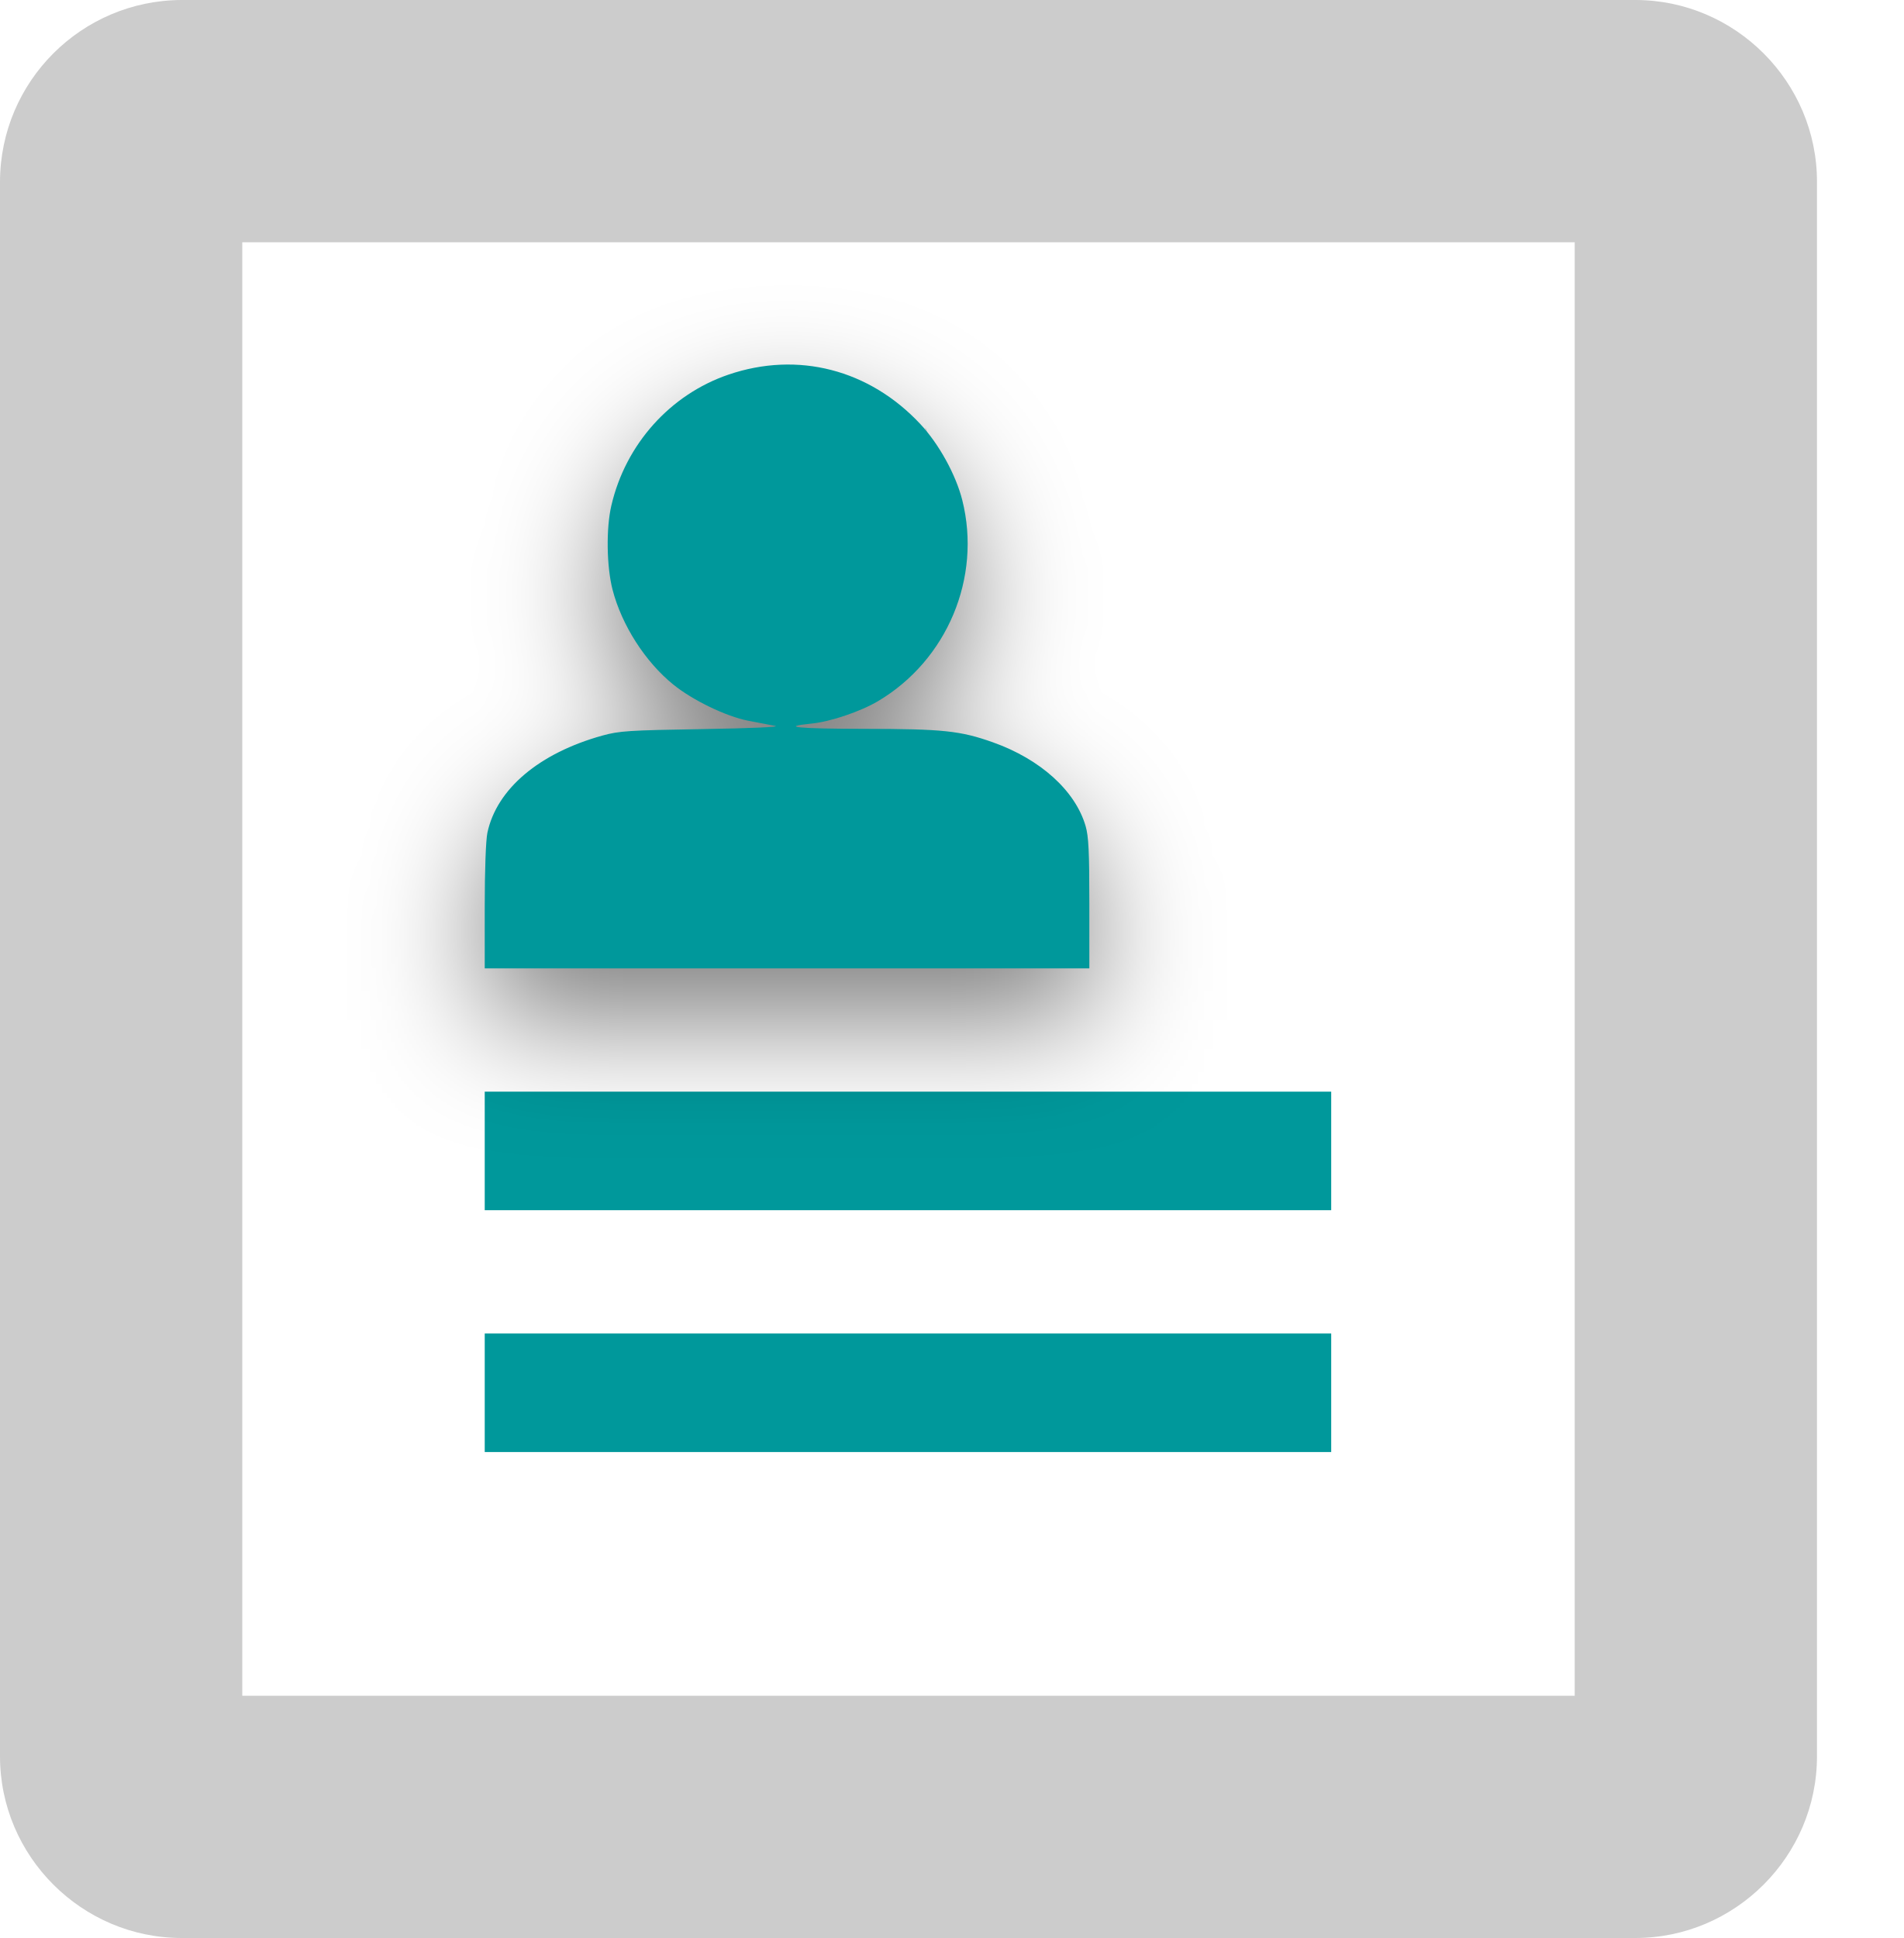
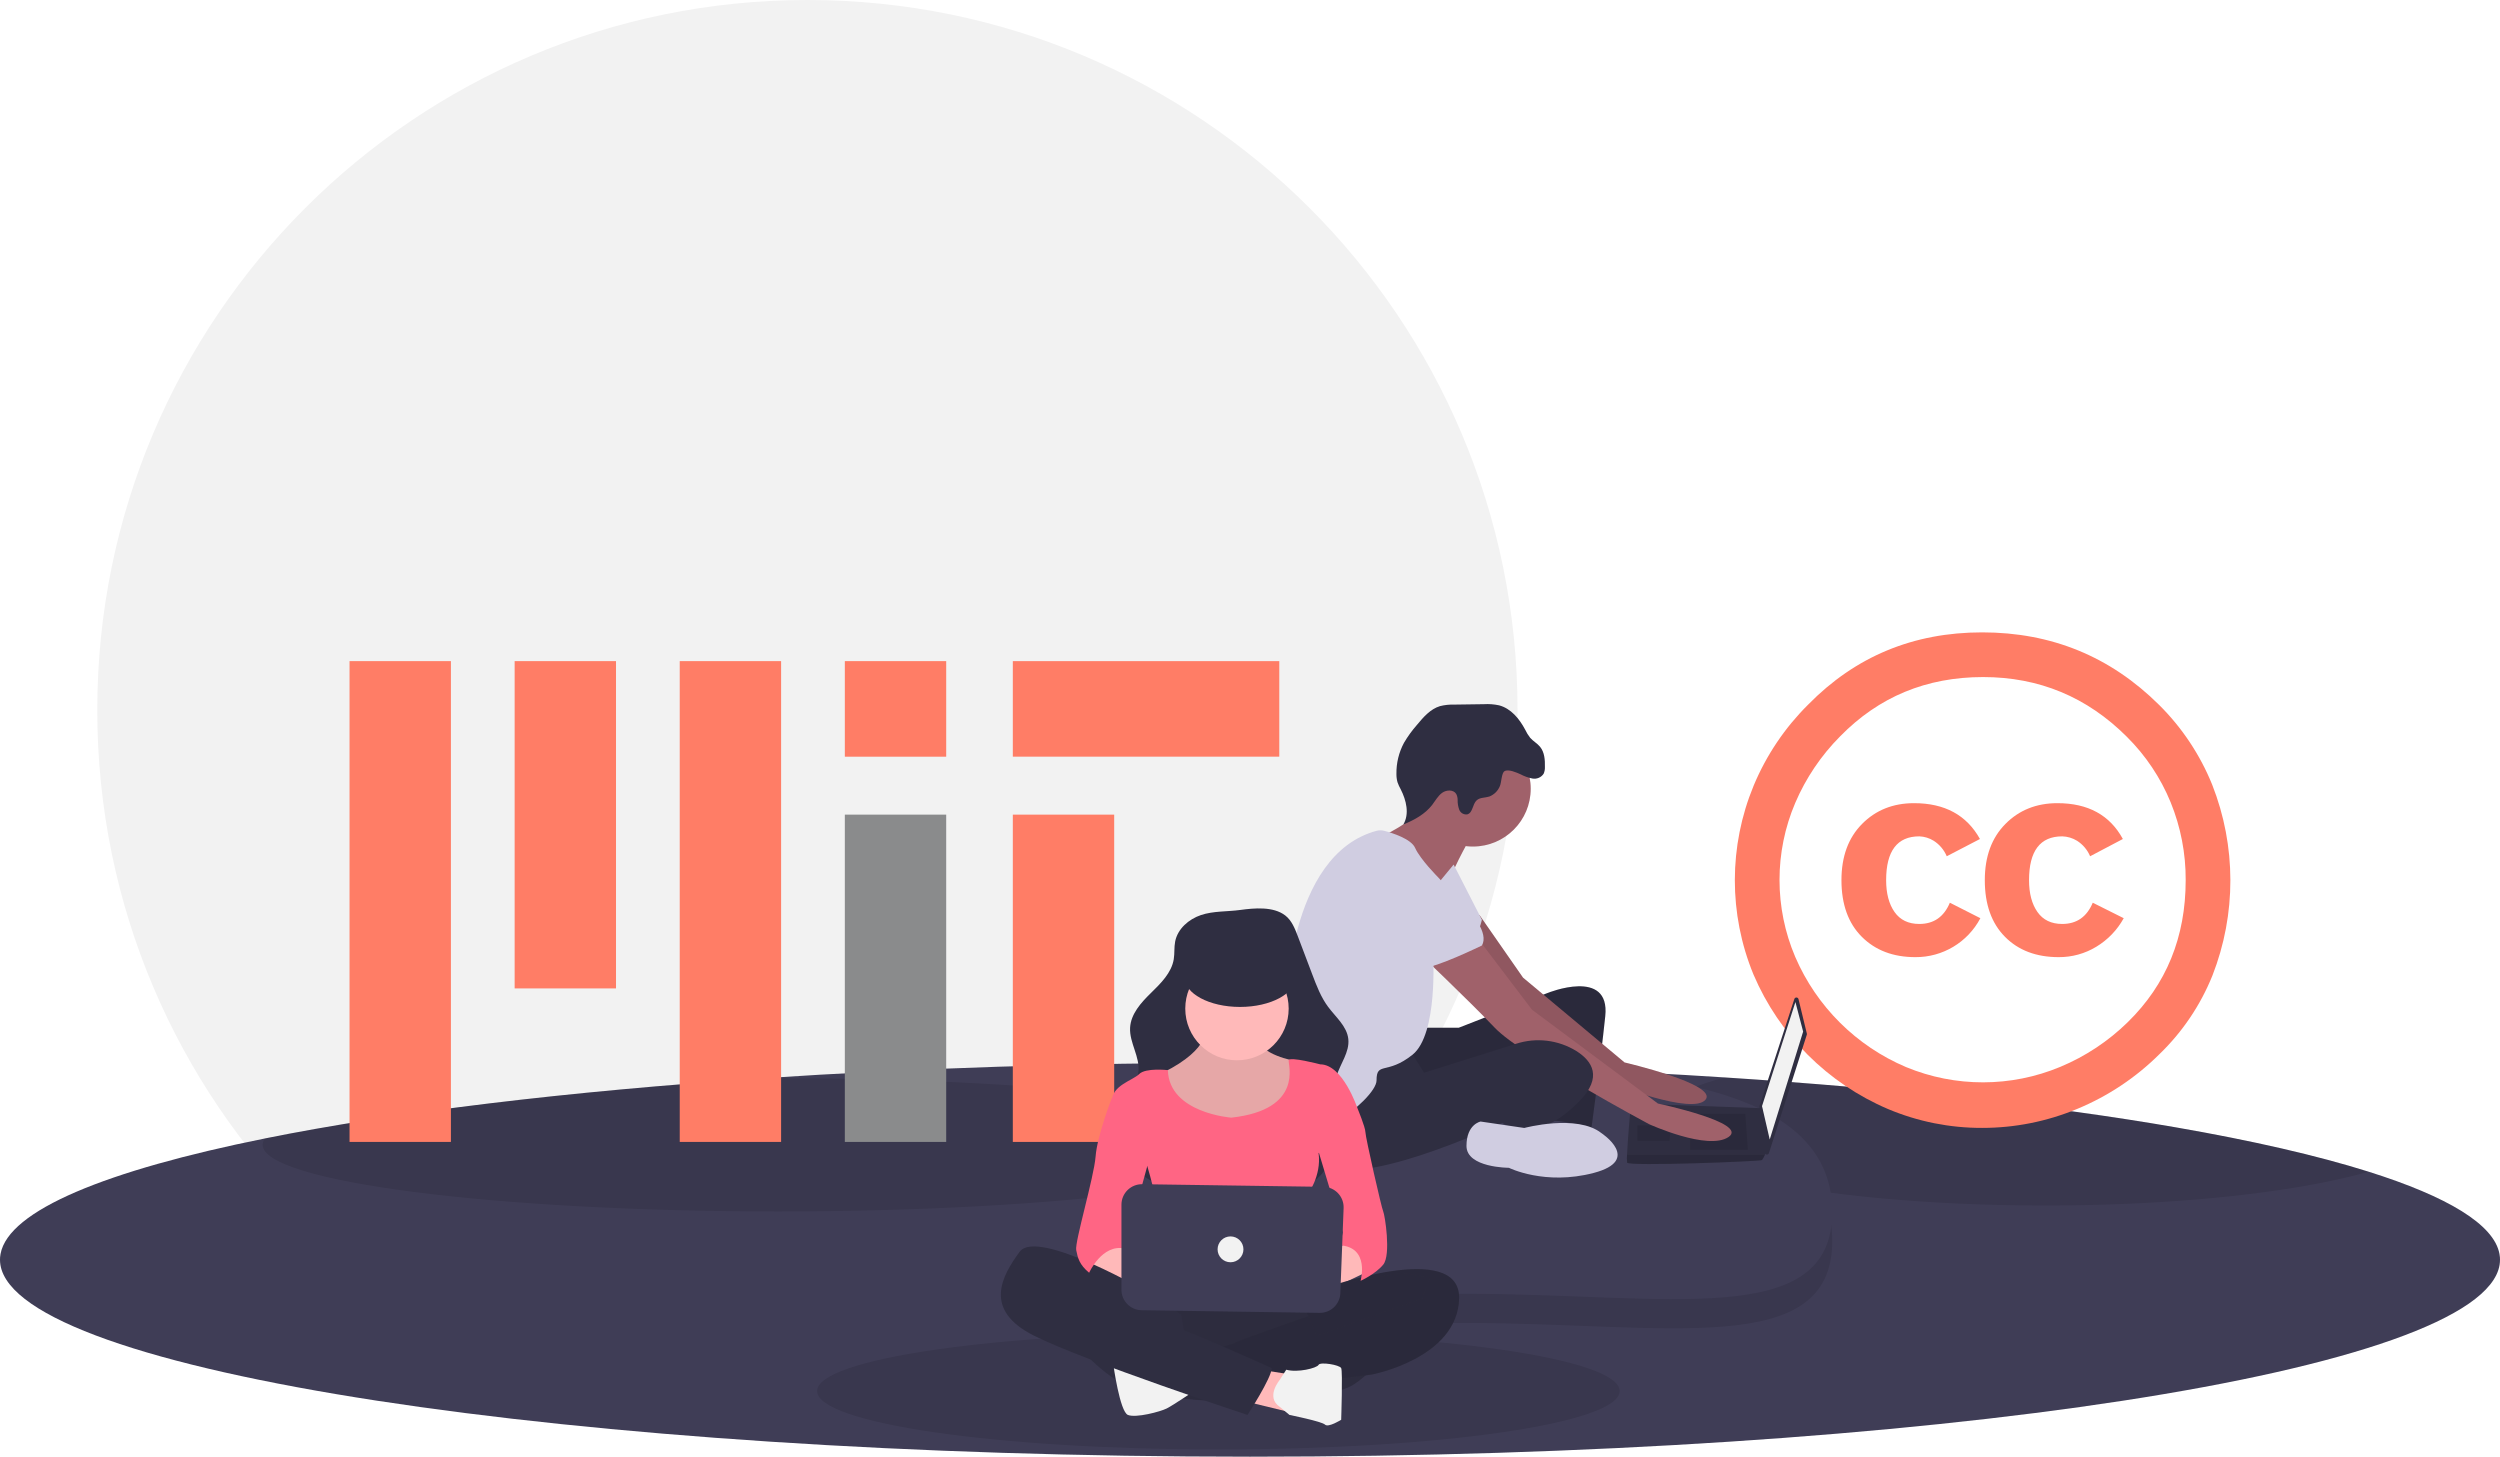
- <svg xmlns="http://www.w3.org/2000/svg" height="48" width="47.141">
-   <defs>
-     <filter id="a" color-interpolation-filters="sRGB">
-       <feFlood result="flood" flood-opacity=".498" flood-color="#000" />
-       <feComposite operator="in" result="composite1" in2="SourceGraphic" in="flood" />
-       <feGaussianBlur stdDeviation="1.5" result="blur" in="composite1" />
-       <feOffset result="offset" dy="1.3" />
-       <feComposite result="composite2" in2="offset" in="SourceGraphic" />
-     </filter>
-   </defs>
-   <path d="M4.5 0A4.513 4.513 0 000 4.5v39C0 45.975 2.025 48 4.5 48h36c2.475 0 4.5-2.025 4.5-4.5v-39C45 2.025 42.975 0 40.5 0h-36zM6 6h33v36H6V6zm16.908 4.592c.021.058.038.12.064.176.021.043-.013-.067-.035-.141l-.029-.035zm-7.42 9.816c.117.016.235.015.346.006a8.48 8.48 0 00-.346-.006zm-3.273 1.736l.013.034.004.004-.004-.016-.013-.022zm-.032.026c-.058-.142.073.252.102.303l.002-.03-.01-.05c-.04-.095-.042-.097-.094-.223zm11.395 4.96c-.034.062-.056.096-.078.147-.004.01-.003.016-.007.03l.076-.153.01-.023zm-3.66.595c-.013 0-.03.016-.045.02.04 0 .078-.002.118 0-.024-.007-.045-.023-.073-.02zm-.69.084l-.025.013c.01.003.006-.002.012 0h.002l.012-.013zm6.45 1.13c-.024.024-.085.072-.084.077.002.005.02-.016.018-.01a.269.269 0 01-.026.054l.016-.013c.037-.058.048-.065.076-.108zm1.033.053c-.009.025-.018.049-.025.074-.005.018.017-.032.021-.05l.004-.024zm-13.207.342c0-.009-.007.023-.01.03 0 .015 0 .03-.002.046l.008.031a.937.937 0 00.004-.107zm12.121 4.254c.004.026.01.094.006.055.085.293.075.261.047.16-.02-.072-.034-.14-.053-.215zm-10.453.158l.018.191s0-.002.002-.003v-.006c0-.06-.024-.232-.02-.182zm14.605.461c-.015.007-.028.018-.043.025l.006.006c.006-.003.034-.017.037-.02v-.011zm-.037.031l-.023.014.027-.012-.004-.002zm-.023.014l-.045.017c-.065.037-.13.073-.194.112l.012-.002c.13-.071.185-.103.227-.127zm-.045.017l.062-.037-.004-.004-.142.075c.028-.01.055-.023.084-.033zm-.09-.017a.668.668 0 00-.135.105l.037-.015.098-.09z" fill="#ccc" />
-   <path d="M12.005 28.506v-1.468h20.964v2.936H12.005v-1.468zm0 5.99v-1.468h20.964v2.936H12.005v-1.468z" fill="#00989b" />
-   <g filter="url(#a)" transform="translate(36.877 5.637)">
-     <path fill="none" d="M-32.884-1.972H6.342v29.185h-39.226z" />
-     <path d="M-24.872 16.824c0-.905.027-1.65.066-1.835.23-1.085 1.283-1.974 2.85-2.408.417-.115.651-.13 2.486-.16 1.208-.02 1.931-.052 1.791-.079l-.675-.13c-.542-.106-1.369-.506-1.848-.894-.695-.563-1.276-1.47-1.504-2.349-.148-.571-.162-1.521-.03-2.084.352-1.518 1.457-2.752 2.903-3.244 1.717-.584 3.487-.127 4.75 1.226.459.49.88 1.255 1.038 1.883.483 1.92-.374 3.964-2.087 4.979-.434.257-1.174.507-1.636.554-.825.083-.352.13 1.3.132 1.947.002 2.375.047 3.183.334 1.175.418 2.038 1.197 2.294 2.072.075.257.093.63.093 1.923v1.604h-14.974v-1.524z" fill="#00989b" />
-   </g>
+ <svg xmlns="http://www.w3.org/2000/svg" data-name="Layer 1" width="1028" height="598.997">
+   <circle cx="332.005" cy="292.004" r="292.004" fill="#f2f2f2" />
+   <path d="M1028 517.997a13.69 13.69 0 01-.17 2.12c-7.14 43.76-234.46 78.88-513.83 78.88S7.31 563.877.17 520.117a13.675 13.675 0 01-.17-2.12c0-.2 0-.41.02-.61 0-.11.01-.21.01-.32a.49.49 0 00.01-.12c.04-.45.1-.88.18-1.32 3.26-17.89 43.35-34.33 108.74-47.5 53.48-10.77 123.89-19.36 204.93-24.76 61.5-4.1 129.12-6.37 200.11-6.37 57.12 0 112.06 1.47 163.38 4.17h.02q16.11.855 31.74 1.87c71.33 4.62 134.63 11.69 185.63 20.54 31.37 5.45 58.1 11.58 79.19 18.22h.01c32.46 10.23 51.6 21.7 53.81 33.83.08.44.14.87.18 1.32a.487.487 0 00.01.12c0 .11.01.21.01.32.02.2.02.41.02.61z" fill="#3f3d56" />
+   <ellipse cx="501" cy="571.997" rx="165" ry="24" opacity=".1" />
+   <path d="M973.96 481.797c-5.77 1.65-12.27 3.18-19.4 4.58-29.36 5.78-69.42 9.33-113.53 9.33-49.28 0-93.45-4.43-123.38-11.44-24.84-5.82-39.88-13.39-39.88-21.7 0-7.3 11.64-14.06 31.37-19.53 71.33 4.62 134.63 11.69 185.63 20.54 31.37 5.45 58.1 11.58 79.19 18.22zM532 470.747c0 15.13-94.92 27.4-212 27.4s-212-12.27-212-27.4a4.372 4.372 0 01.96-2.62c53.48-10.77 123.89-19.36 204.93-24.76q3.045-.015 6.11-.01c117.08 0 212 12.26 212 27.39z" opacity=".1" />
+   <path fill="#ff7d66" d="M416.472 334.975h41.685v134.584h-41.685zm-136.966-63.124h41.685v197.708h-41.685zm-135.776 0h41.685v197.708H143.73zm67.888 0h41.685v134.584h-41.685zm135.775 0h41.685v39.303h-41.685z" />
+   <path fill="#8a8b8c" d="M347.393 334.975h41.685v134.584h-41.685z" />
+   <path fill="#ff7d66" d="M416.472 271.851h109.573v39.303H416.472zm398.59-11.822q42.748 0 72.774 29.84a97.983 97.983 0 0121.832 32.838 107.346 107.346 0 01.095 78.409 93.533 93.533 0 01-21.74 32.294 104.704 104.704 0 01-33.84 22.56 101.425 101.425 0 01-39.115 7.824 99.015 99.015 0 01-38.661-7.734 104.845 104.845 0 01-55.4-55.396 101.764 101.764 0 01.09-77.594 102.307 102.307 0 0122.468-33.386q29.109-29.649 71.497-29.655zm.37 18.377q-34.93 0-58.769 24.38a87.595 87.595 0 00-18.466 27.38 80.789 80.789 0 000 63.312 86.249 86.249 0 0045.577 45.31 82.687 82.687 0 0063.41-.09 87.995 87.995 0 0027.741-18.374q23.831-23.287 23.828-58.405a83.659 83.659 0 00-6.186-32.02 81.465 81.465 0 00-18.002-26.93q-24.576-24.561-59.134-24.563zm-1.277 66.59l-13.65 7.098a14.006 14.006 0 00-5.364-6.368 12.087 12.087 0 00-5.916-1.818q-13.64 0-13.646 18.011 0 8.186 3.454 13.095 3.458 4.915 10.192 4.916 8.916 0 12.557-8.733l12.55 6.368a29.99 29.99 0 01-26.744 16.011q-13.644 0-22.016-8.37-8.367-8.367-8.367-23.284 0-14.556 8.46-23.105 8.457-8.549 21.379-8.552 18.926-.01 27.11 14.732zm58.764 0l-13.464 7.098a13.992 13.992 0 00-5.368-6.368 12.373 12.373 0 00-6.094-1.818q-13.645 0-13.65 18.011 0 8.186 3.458 13.095 3.453 4.915 10.192 4.916 8.907 0 12.547-8.733l12.736 6.368a31.277 31.277 0 01-11.274 11.736 29.398 29.398 0 01-15.464 4.275q-13.831 0-22.1-8.37-8.29-8.367-8.284-23.284 0-14.556 8.463-23.105 8.453-8.549 21.373-8.552 18.922-.01 26.93 14.732z" />
+   <path d="M753.417 510.336c0 48.737-67.934 33.662-151.113 33.662S452.2 559.073 452.2 510.336s67.925-59.338 151.104-59.338 150.113 10.6 150.113 59.338z" opacity=".1" />
+   <path d="M753.417 498.336c0 48.737-67.934 33.662-151.113 33.662S452.2 547.073 452.2 498.336s67.925-59.338 151.104-59.338 150.113 10.6 150.113 59.338z" fill="#3f3d56" />
+   <path d="M739.542 410.842l3.433 14.164a.885.885 0 01-.017.478l-15.576 48.673a.885.885 0 01-1.721-.17l-2.155-18.961a.885.885 0 01.038-.374l14.297-43.876a.885.885 0 011.7.066z" fill="#2f2e41" />
+   <path fill="#f2f2f2" d="M738.278 412.038l3.171 12.152-13.738 44.382-3.17-13.737 13.737-42.797z" />
+   <path d="M669.064 478.083c.528 1.585 54.949-.529 55.477-1.057a11.469 11.469 0 001.163-2.114c.496-1.056.95-2.113.95-2.113l-2.113-17.108-53.892-1.913s-1.347 14.498-1.622 21.134a15.853 15.853 0 00.037 3.17z" fill="#2f2e41" />
+   <path opacity=".1" d="M717.673 458.005l1.056 14.794h-23.776v-14.794h22.72zm-30.645 4.755l.142-.028-.67 6.368h-13.209v-6.34h13.737zm-17.964 15.323c.528 1.585 54.949-.529 55.477-1.057a11.469 11.469 0 001.163-2.114h-56.677a15.853 15.853 0 00.037 3.17z" />
+   <path d="M585.055 422.605h14.794l36.457-14.265s25.89-10.568 23.776 9.51-5.812 47.024-5.812 47.024-11.624-5.284-17.964-3.699-2.114-32.23-2.114-32.23-51.778 24.833-56.534 21.663-5.811-25.361-5.811-25.361z" fill="#2f2e41" />
+   <path d="M585.055 422.605h14.794l36.457-14.265s25.89-10.568 23.776 9.51-5.812 47.024-5.812 47.024-11.624-5.284-17.964-3.699-2.114-32.23-2.114-32.23-51.778 24.833-56.534 21.663-5.811-25.361-5.811-25.361z" opacity=".1" />
+   <path d="M608.363 376.276l17.904 25.723 41.74 34.872s38.57 8.982 33.287 15.322-37.514-6.34-37.514-6.34-48.08-34.872-49.665-37.513-19.02-27.475-19.02-27.475z" fill="#a0616a" />
+   <path d="M608.363 376.276l17.904 25.723 41.74 34.872s38.57 8.982 33.287 15.322-37.514-6.34-37.514-6.34-48.08-34.872-49.665-37.513-19.02-27.475-19.02-27.475z" opacity=".1" />
+   <circle cx="605.661" cy="324.331" r="23.776" fill="#a0616a" />
+   <path d="M604.076 345.465s-7.925 13.738-9.51 21.135-23.776-14.794-23.776-14.794l-2.906-7.662s20.87-9.774 19.285-17.7 16.907 19.021 16.907 19.021z" fill="#a0616a" />
+   <path d="M597.736 355.504l11.624 22.72s-2.642 11.095-6.869 12.152-22.19-13.738-22.19-13.738z" fill="#d0cde1" />
+   <path d="M608.303 386.677l21.663 28.531 51.778 38.57s37.514 7.925 29.06 13.737-32.758-5.283-32.758-5.283-52.307-28.003-63.403-39.627-31.701-31.173-31.701-31.173z" fill="#a0616a" />
+   <path d="M579.244 431.059l6.34 10.039 37.84-11.905a29.751 29.751 0 0124.77 2.989c6.604 4.16 10.831 10.765 1.32 20.54-19.02 19.549-31.7 8.981-31.7 8.981s-63.932 30.117-74.499 15.323-11.095-22.191-11.095-22.191 40.683-25.361 47.024-23.776z" fill="#2f2e41" />
+   <path d="M658.497 465.93s16.907 11.096-3.17 16.38-34.872-2.114-34.872-2.114-17.436 0-17.436-8.982 5.812-10.039 5.812-10.039l17.964 2.642s21.663-5.812 31.702 2.113z" fill="#d0cde1" />
+   <path d="M625.166 318.35a17.728 17.728 0 004.982 1.785 4.548 4.548 0 004.596-1.97 6.18 6.18 0 00.522-2.794c.063-2.902-.147-6.038-1.985-8.283-1.17-1.43-2.878-2.33-4.09-3.724a17.598 17.598 0 01-2.067-3.378c-2.355-4.424-5.843-8.676-10.69-9.951a23.183 23.183 0 00-6.24-.477l-12.206.172a21.25 21.25 0 00-5.872.632c-3.93 1.188-6.79 4.492-9.41 7.651a47.851 47.851 0 00-5.396 7.448 26.133 26.133 0 00-3.098 12.804 11.98 11.98 0 00.44 3.388 18.801 18.801 0 001.33 2.925c2.29 4.496 3.649 10.112 1.071 14.45 4.478-1.83 8.909-4.228 11.863-8.059 1.322-1.714 2.358-3.72 4.12-4.977s4.63-1.367 5.76.479a5.163 5.163 0 01.582 2.418 11.084 11.084 0 00.668 4.081 3.058 3.058 0 003.322 1.896c2.3-.648 2.08-4.179 3.852-5.782 1.346-1.218 3.422-.986 5.15-1.538a7.643 7.643 0 004.387-4.321c.655-1.468.645-5.31 1.884-6.105 1.553-.997 5.085.588 6.525 1.23z" fill="#2f2e41" />
+   <path d="M565.996 341.638a6.27 6.27 0 013.264.008c3.392.911 10.995 3.321 12.625 6.99 2.114 4.755 9.51 12.152 9.51 12.152s10.04 10.038 7.926 16.907-10.039 14.794-10.039 14.794 2.114 32.758-8.453 41.212-14.794 2.642-14.794 10.567-32.758 32.758-39.099 17.436c0 0 3.17-28.532 2.114-38.57-1.042-9.894.483-71.624 36.946-81.496z" fill="#d0cde1" />
+   <path d="M582.942 354.976s32.23 23.776 26.418 33.814c0 0-19.55 9.51-23.776 8.982s-20.606-19.02-24.833-20.605-6.34-30.117 22.191-22.191z" fill="#d0cde1" />
+   <path d="M493.81 376.281c-5.012 1.693-9.553 5.653-10.58 10.843-.476 2.406-.184 4.907-.584 7.327-.929 5.611-5.334 9.897-9.397 13.878s-8.258 8.606-8.555 14.286c-.324 6.22 4.187 12.047 3.406 18.226-.907 7.18-8.49 11.831-10.364 18.82-1.251 4.667.282 9.695 2.806 13.815 4.808 7.853 13.028 13.184 21.78 16.041s18.076 3.46 27.283 3.556c11.21.117 23.383-.845 31.806-8.244a25.48 25.48 0 008.459-16.588c.8-8.571-2.777-17.427-.31-25.674 1.553-5.19 5.447-9.93 4.866-15.316-.568-5.266-5.168-8.999-8.323-13.253-2.946-3.972-4.734-8.663-6.486-13.288l-5.995-15.824c-1.178-3.11-2.472-6.382-5.098-8.424-4.917-3.822-12.823-3.07-18.572-2.283-5.333.732-11.012.37-16.141 2.102z" fill="#2f2e41" />
+   <path d="M495.688 422.376s2.658 8.637-17.274 18.603 1.994 20.595 1.994 20.595l23.252 5.315s23.918-3.322 26.575-7.308 7.308-17.274 5.98-19.267a31.061 31.061 0 00-3.322-3.986s-15.945-2.658-15.28-9.966-21.925-3.986-21.925-3.986z" fill="#ffb9b9" />
+   <path d="M495.688 422.376s2.658 8.637-17.274 18.603 1.994 20.595 1.994 20.595l23.252 5.315s23.918-3.322 26.575-7.308 7.308-17.274 5.98-19.267a31.061 31.061 0 00-3.322-3.986s-15.945-2.658-15.28-9.966-21.925-3.986-21.925-3.986z" opacity=".1" />
+   <circle cx="508.643" cy="414.736" r="21.26" fill="#ffb9b9" />
+   <path d="M506.318 459.58s-25.604-1.872-26.09-19.538c0 0-9.122-1.057-11.78 1.6s-11.293 4.651-11.293 11.295 14.616 26.575 14.616 26.575 7.972 26.575 4.65 31.225-3.986 16.61-3.986 16.61 33.219-2.658 38.534 0 26.574 2.657 27.903 0-1.329-35.876-1.329-35.876 5.98-7.973 4.651-17.274l15.945-18.602s-5.98-17.938-15.28-17.938c0 0-12.624-3.322-12.956-1.661s6.312 20.263-23.585 23.585z" fill="#ff6584" />
+   <path d="M446.525 518.045s5.979 9.302 21.26 11.295 17.938-3.322 16.609-4.65-17.274-7.309-17.274-7.309l-9.301-7.308zm108.956-7.972l-17.273 9.966s-22.589-1.33-13.952 5.315 24.582 3.986 24.582 3.986l15.28-7.308z" fill="#ffb9b9" />
+   <path d="M469.113 527.347s-15.945 39.197 3.322 45.177 72.416 4.65 84.375-3.322 15.28-18.602 13.288-21.924-15.281-12.623-24.582-13.288-76.403-6.643-76.403-6.643z" fill="#2f2e41" />
+   <path d="M469.113 527.347s-15.945 39.197 3.322 45.177 72.416 4.65 84.375-3.322 15.28-18.602 13.288-21.924-15.281-12.623-24.582-13.288-76.403-6.643-76.403-6.643z" opacity=".05" />
+   <path d="M544.378 529.782s56.28-20.373 55.616 4.208-35.876 31.226-35.876 31.226l-10.63 1.328-58.464 1.994s1.993-10.63-2.658-11.96c0 0 15.28-3.985 15.945-4.65s38.534-13.951 41.191-14.616 10.63-5.98 16.61-5.315c0 0 6.643-5.315 13.951-3.986l-20.595 1.329z" fill="#2f2e41" />
+   <path d="M544.378 529.782s56.28-20.373 55.616 4.208-35.876 31.226-35.876 31.226l-10.63 1.328-58.464 1.994s1.993-10.63-2.658-11.96c0 0 15.28-3.985 15.945-4.65s38.534-13.951 41.191-14.616 10.63-5.98 16.61-5.315c0 0 6.643-5.315 13.951-3.986l-20.595 1.329z" opacity=".1" />
+   <path fill="#2f2e41" d="M534.434 533.081l7.096 16.19 43.184-15.281 3.322-8.636-11.295-1.994-22.706 3.987-9.848 2.657-9.753 3.077z" />
+   <path opacity=".1" d="M534.434 533.081l7.096 16.19 43.184-15.281 3.322-8.636-11.295-1.994-22.706 3.987-9.848 2.657-9.753 3.077z" />
+   <path d="M442.538 552.593s12.623 15.945 27.24 19.93 22.588-1.328 22.588-1.328l-4.65-18.602-1.993-11.959-8.637-5.98-17.274-7.972-20.595-6.643s-8.637-1.33-8.637 0 7.972 21.26 7.972 21.26z" fill="#2f2e41" />
+   <path d="M457.819 561.23s2.657 19.266 5.98 20.595 13.287-1.329 15.944-2.657 11.69-7.46 11.69-7.46-31.62-11.807-33.614-10.478z" fill="#f2f2f2" />
+   <path fill="#ffb9b9" d="M518.277 563.223l12.623 1.993-1.329 15.28-17.607-4.276 6.313-12.997z" />
+   <path d="M526.186 567.475s-5.916 7.042.063 11.028l3.986 3.322s13.288 2.657 14.616 3.986 6.644-1.993 6.644-1.993.665-19.931 0-21.26-8.637-2.657-9.301-1.328-8.637 3.321-13.287 1.993z" fill="#f2f2f2" />
+   <path d="M473.1 531.997s-46.506-27.239-53.815-17.273-15.28 23.917 5.98 34.547 87.697 32.554 87.697 32.554 9.965-15.28 9.965-19.267c0 0-35.211-15.945-41.19-17.273s-29.897-16.61-33.22-17.938-7.972-5.315-7.972-5.315z" fill="#2f2e41" />
+   <path d="M459.812 449.615l-2.657 1.993s-5.98 15.281-6.644 23.918-8.637 35.211-7.973 38.533 1.33 5.98 5.315 9.301c0 0 5.315-11.958 14.617-9.965l11.294-41.191zm93.012 0l5.315 5.98s3.322 7.972 3.322 9.965 6.643 31.226 7.308 32.554 3.322 17.938 0 21.925-9.301 6.643-9.301 6.643 3.986-13.952-8.637-14.616l1.329-5.315-11.96-39.862z" fill="#ff6584" />
+   <path d="M461.14 495.356v34.995a8.413 8.413 0 008.29 8.413l73.185 1.084a8.413 8.413 0 008.532-8.09l1.346-34.998a8.413 8.413 0 00-8.286-8.736l-74.53-1.08a8.413 8.413 0 00-8.536 8.412z" fill="#3f3d56" />
+   <ellipse cx="509.89" cy="401.732" rx="22.884" ry="12.322" fill="#2f2e41" />
+   <circle cx="505.986" cy="513.727" r="5.315" fill="#f2f2f2" />
</svg>
